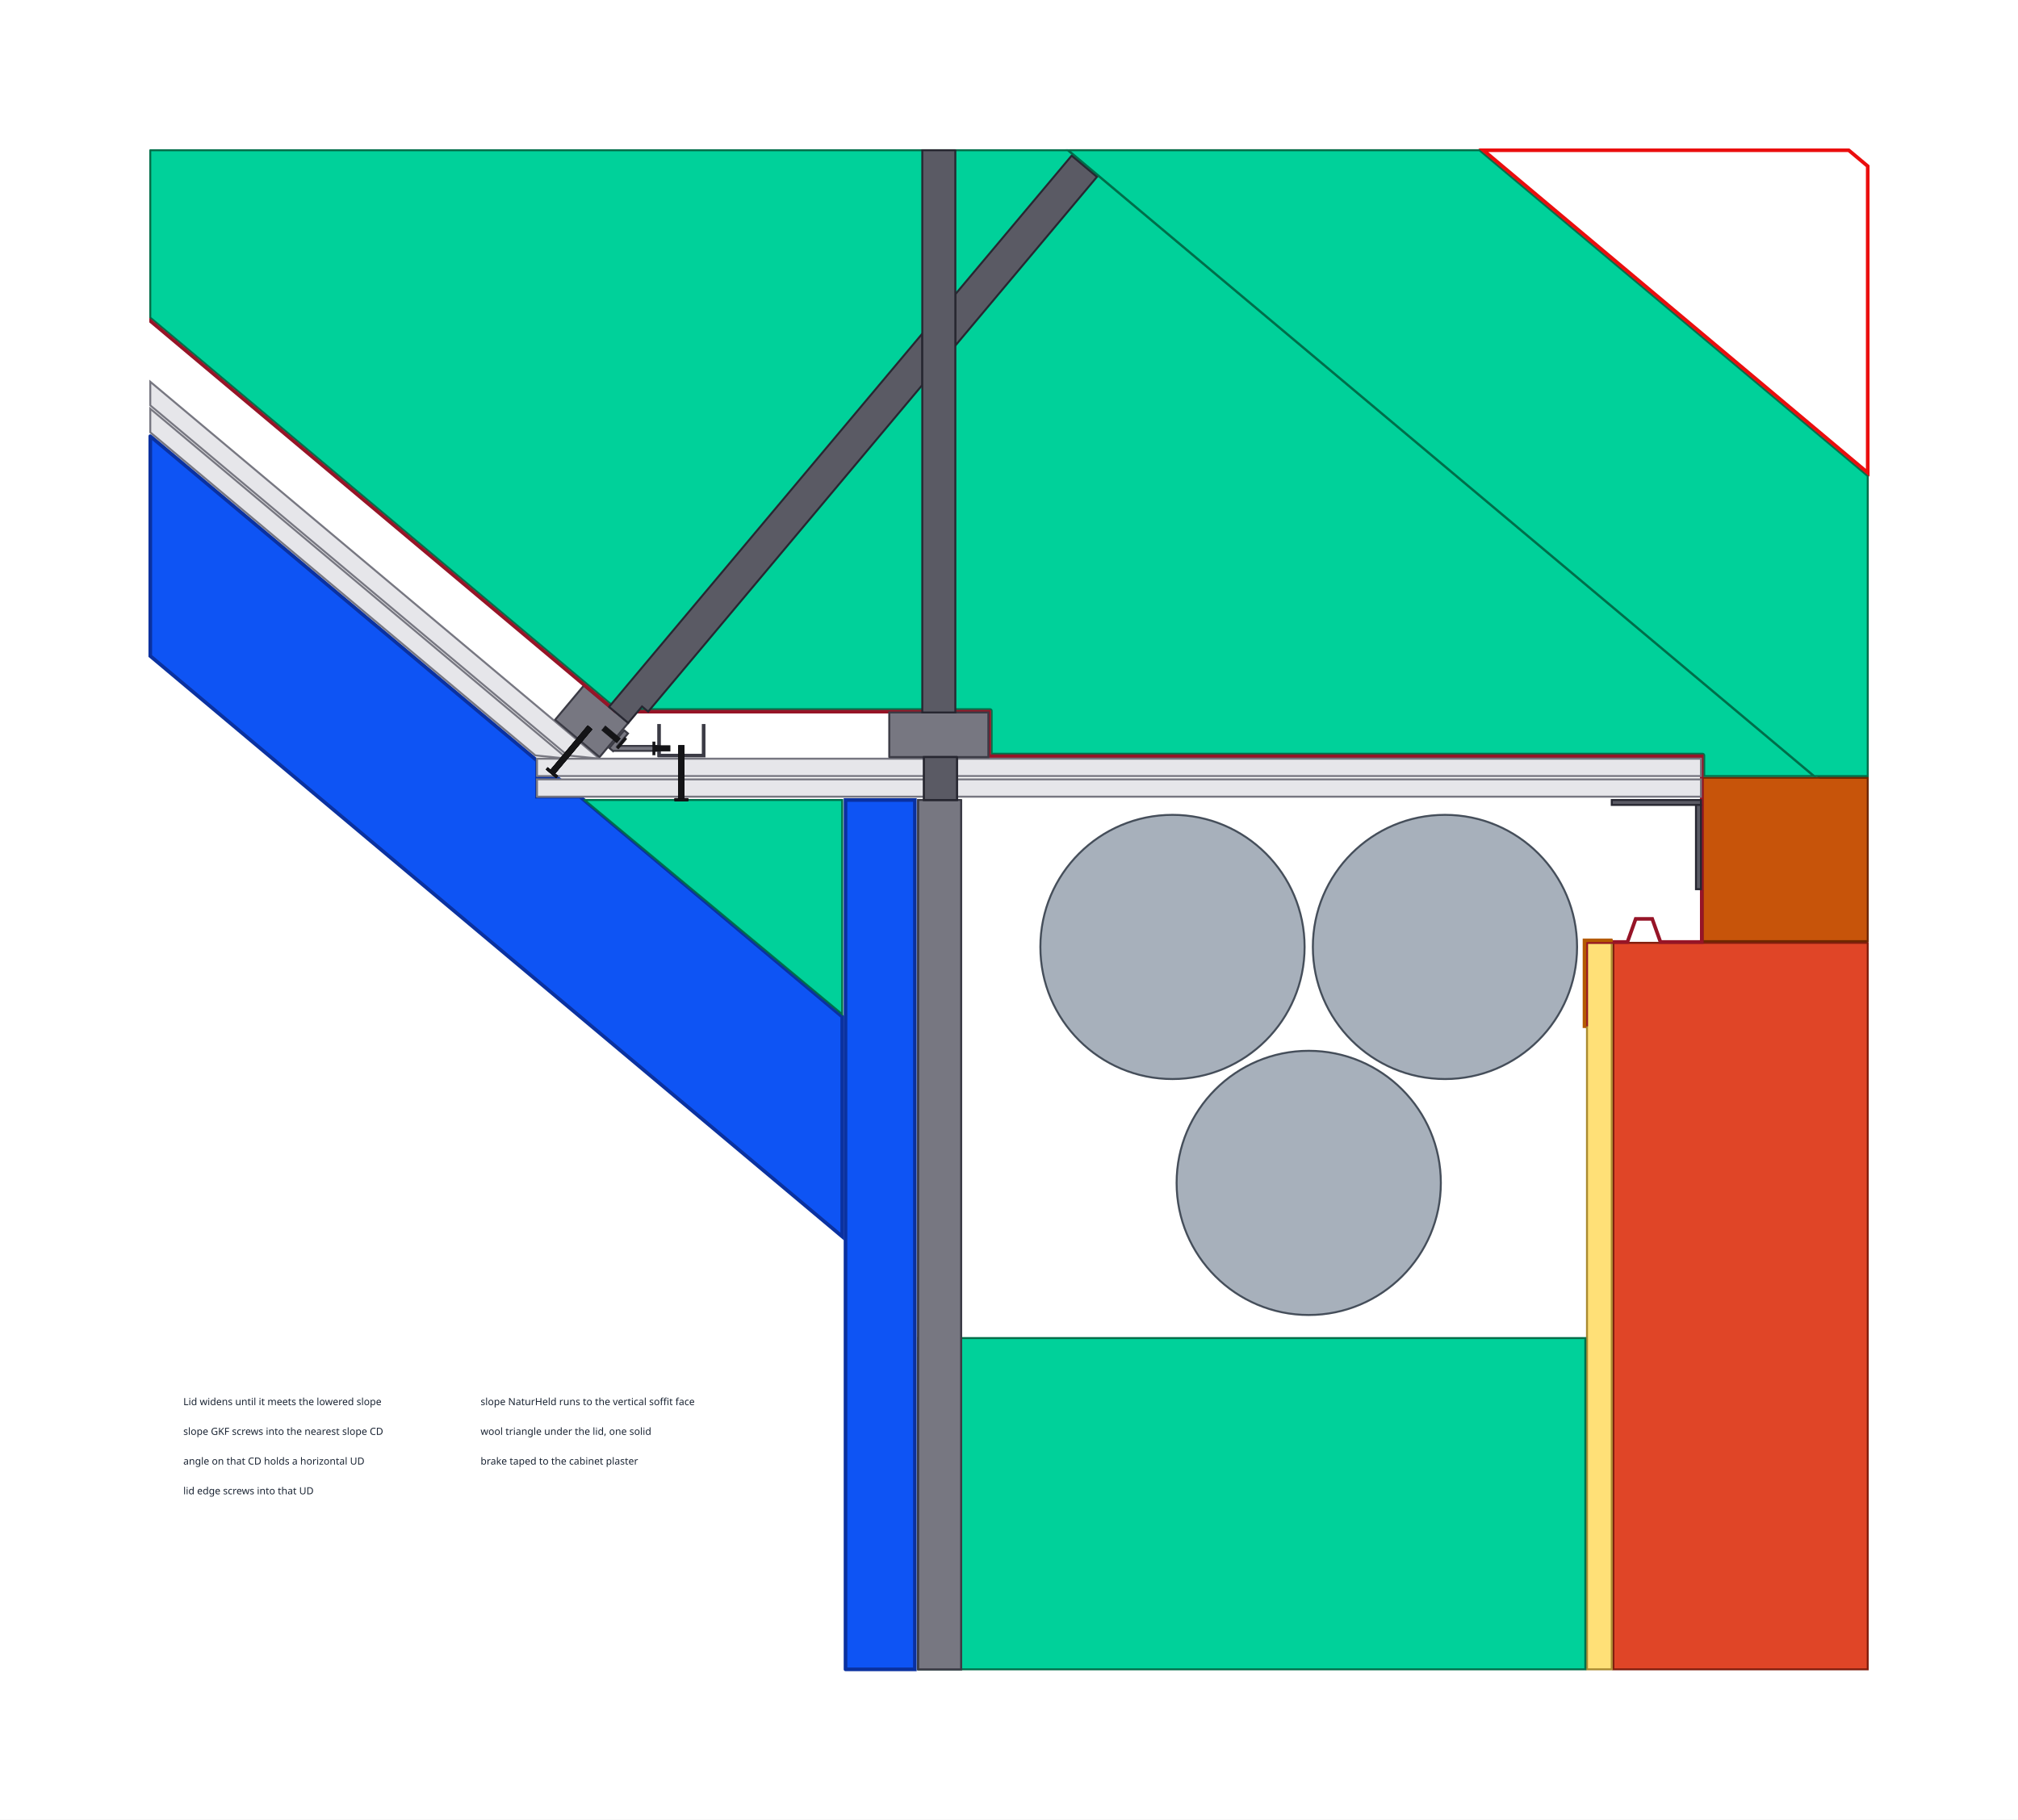
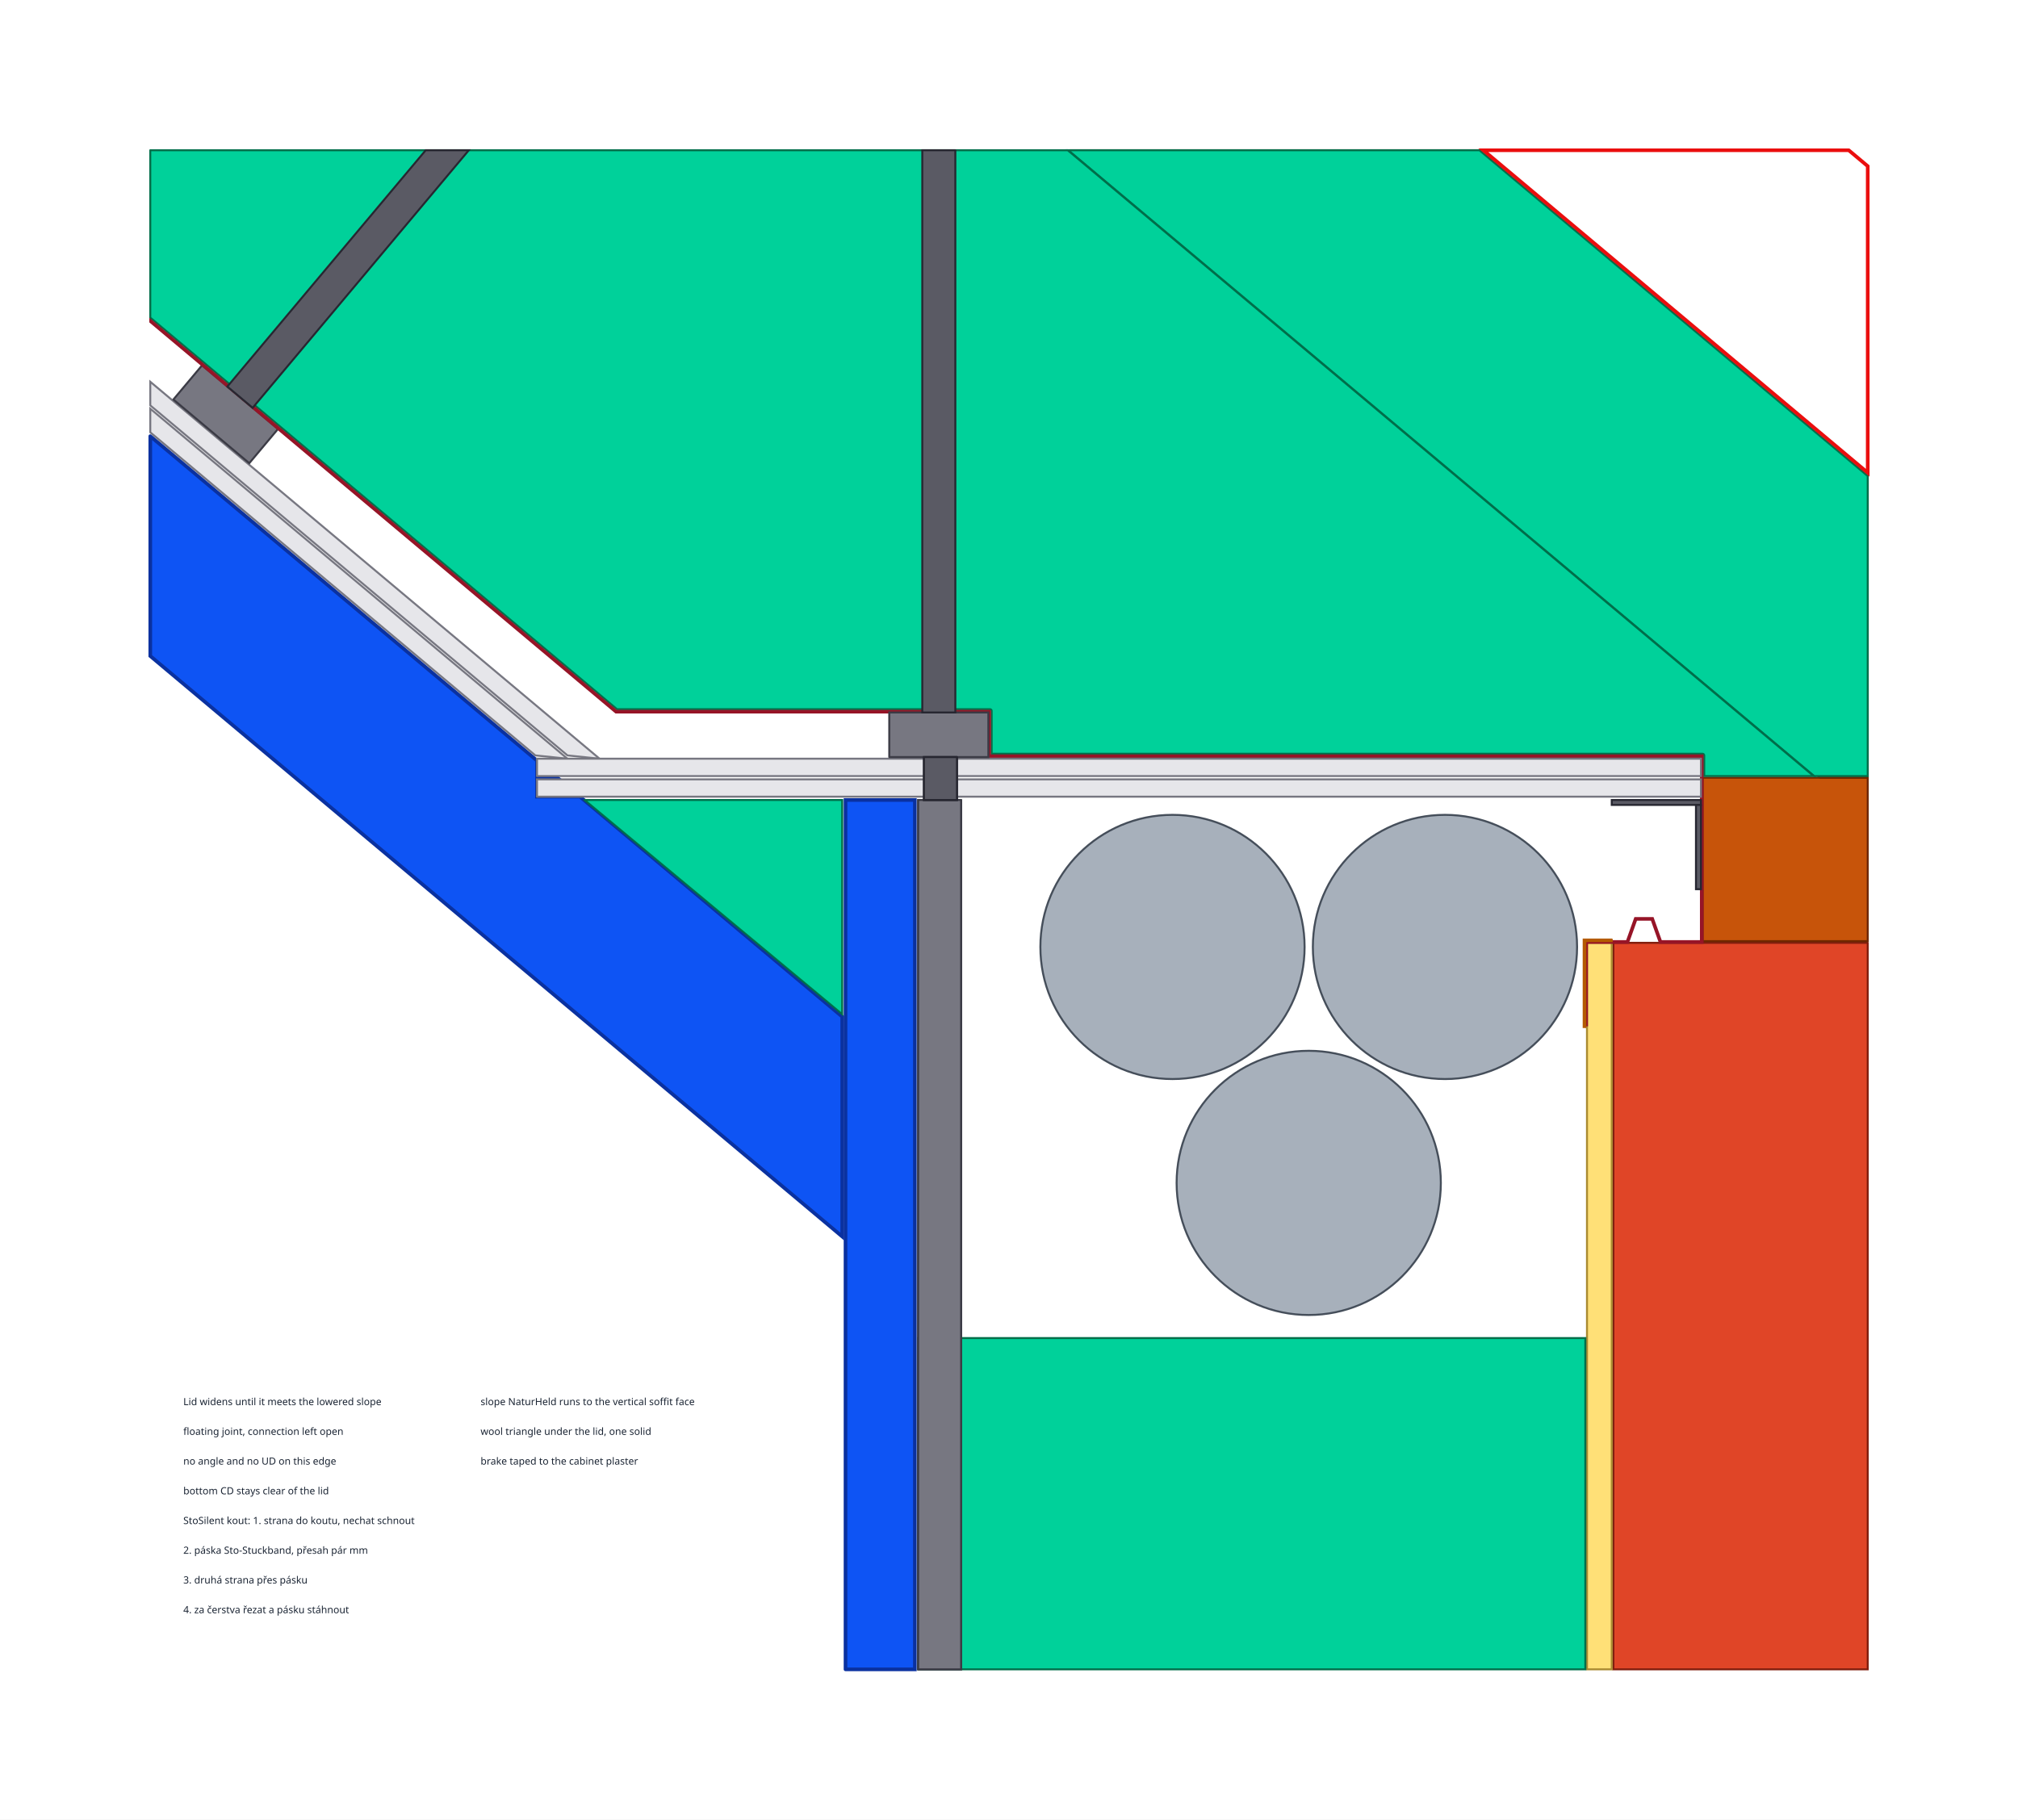
<svg xmlns="http://www.w3.org/2000/svg" width="1222.0mm" height="1102.0mm" viewBox="4389.0 -3771.0 1222.0 1102.0" version="1.1">
  <rect x="4389.0" y="-3771.0" width="1222.0" height="1102.0" fill="#ffffff" />
  <g transform="scale(1,-1)" stroke-linecap="round">
    <g fill="rgb(224,69,39)" stroke="rgb(129,30,14)" stroke-width="1.200" id="masonry">
      <path d="M 5520.0,3200.0 L 5366.0,3200.0 L 5366.0,2760.0 L 5520.0,2760.0 L 5520.0,3200.0" />
    </g>
    <g fill="rgb(255,224,119)" stroke="rgb(170,139,49)" stroke-width="1.200" id="plaster">
      <path d="M 5365.0,3200.0 L 5350.0,3200.0 L 5350.0,2760.0 L 5365.0,2760.0 L 5365.0,3200.0" />
    </g>
    <g fill="rgb(199,84,10)" stroke="rgb(110,39,0)" stroke-width="1.200" id="wall_plate">
      <path d="M 5520.0,3300.0 L 5420.0,3300.0 L 5420.0,3201.0 L 5520.0,3201.0 L 5520.0,3300.0" />
    </g>
    <g fill="rgb(199,84,10)" stroke="rgb(110,39,0)" stroke-width="1.200" id="rafters">
      <path d="M 5520.0,3300.0 L 5520.0,3482.688 L 5284.853,3680.0 L 5038.321,3680.0 L 5491.187,3300.0 L 5520.0,3300.0" />
    </g>
    <g fill="rgb(0,209,154)" stroke="rgb(0,110,74)" stroke-width="1.200" id="plenum_wool">
+       <path d="M 5284.853,3680.0 L 5035.937,3680.0 L 5487.612,3301.0 L 5520.0,3301.0 L 5520.0,3482.688 L 5284.853,3680.0" />
      <path d="M 4480.0,3680.0 L 4480.0,3578.65 L 4762.624,3341.5 L 4988.5,3341.5 A 1.0,1.0 180.0 0,0 4989.5,3340.5 L 4989.5,3314.5 L 5420.0,3314.5 A 1.0,1.0 180.0 0,0 5421.0,3313.5 L 5421.0,3301.0 L 5487.248,3301.0 L 5035.573,3680.0 L 4480.0,3680.0" />
-       <path d="M 5284.853,3680.0 L 5035.937,3680.0 L 5487.612,3301.0 L 5520.0,3301.0 L 5520.0,3482.688 L 5284.853,3680.0" />
    </g>
    <g fill="none" stroke="rgb(234,14,14)" stroke-width="2.200" id="roofing">
      <path d="M 5508.513,3680.0 L 5287.237,3680.0 L 5520.0,3484.688 L 5520.0,3670.362 L 5508.513,3680.0" />
    </g>
    <g fill="rgb(14,84,244)" stroke="rgb(10,49,160)" stroke-width="2.200" id="slope_naturheld_140">
      <path d="M 4480.0,3506.852 L 4480.0,3373.701 L 4899.0,3022.118 L 4899.0,3155.27 L 4740.222,3288.5 L 4714.176,3288.5 L 4714.176,3299.0 L 4727.709,3299.0 L 4725.325,3301.0 L 4714.176,3301.0 L 4714.176,3310.355 L 4480.0,3506.852" />
    </g>
    <g fill="rgb(230,230,234)" stroke="rgb(119,119,129)" stroke-width="1.200" id="slope_gkf">
      <path d="M 4480.0,3509.158 L 4713.176,3313.5 L 4732.622,3311.5 L 4480.0,3523.475 L 4480.0,3509.158" />
      <path d="M 4480.0,3525.475 L 4732.622,3313.5 L 4752.069,3311.5 L 4480.0,3539.793 L 4480.0,3525.475" />
    </g>
    <g fill="rgb(119,119,129)" stroke="rgb(59,59,69)" stroke-width="1.200" id="slope_cd">
-       <path d="M 4725.149,3335.089 L 4752.069,3312.5 L 4769.424,3333.183 L 4742.504,3355.772 L 4725.149,3335.089" />
+       <path d="M 4493.993,3529.051 L 4539.956,3490.484 L 4557.311,3511.167 L 4511.349,3549.734 L 4493.993,3529.051" />
    </g>
    <g fill="rgb(224,34,59)" stroke="rgb(150,20,39)" stroke-width="1.200" id="slope_foil">
      <path d="M 4988.5,3340.5 L 4762.26,3340.5 L 4480.0,3577.344 L 4480.0,3576.039 L 4761.896,3339.5 L 4987.5,3339.5 L 4987.5,3312.5 L 5419.0,3312.5 L 5419.0,3201.0 L 5394.852,3201.0 L 5389.852,3215.0 L 5379.148,3215.0 L 5374.148,3201.0 L 5349.0,3201.0 L 5349.0,3150.0 L 5350.0,3150.0 L 5350.0,3200.0 L 5374.852,3200.0 L 5379.852,3214.0 L 5389.148,3214.0 L 5394.148,3200.0 L 5420.0,3200.0 L 5420.0,3313.5 L 4988.5,3313.5 L 4988.5,3340.5" />
    </g>
    <g fill="rgb(255,139,0)" stroke="rgb(180,90,0)" stroke-width="1.200" id="vapour_brake_tape">
      <path d="M 5365.0,3202.0 L 5348.0,3202.0 L 5348.0,3149.0 L 5349.0,3149.0 L 5349.0,3201.0 L 5365.0,3201.0 L 5365.0,3202.0" />
    </g>
    <g fill="rgb(90,90,100)" stroke="rgb(39,39,49)" stroke-width="1.200" id="slope_nonius">
-       <path d="M 4757.825,3342.916 L 4769.424,3333.183 L 4777.78,3343.142 L 4781.502,3340.019 L 4947.5,3537.847 L 4947.5,3568.962 L 4757.825,3342.916" />
-       <path d="M 5037.923,3676.723 L 4967.5,3592.797 L 4967.5,3561.682 L 5053.244,3663.868 L 5037.923,3676.723" />
+       <path d="M 4526.67,3536.879 L 4541.99,3524.023 L 4672.871,3680.0 L 4646.763,3680.0 L 4526.67,3536.879" />
    </g>
    <g fill="rgb(14,84,244)" stroke="rgb(10,49,160)" stroke-width="2.200" id="soffit_naturheld_140">
      <path d="M 4901.0,2760.0 L 4943.0,2760.0 L 4943.0,3286.5 L 4901.0,3286.5 L 4901.0,2760.0" />
    </g>
    <g fill="rgb(0,209,154)" stroke="rgb(0,110,74)" stroke-width="1.200" id="soffit_mineral_wool">
      <path d="M 4945.0,2760.0 L 5349.0,2760.0 L 5349.0,2960.606 L 4945.0,2960.606 L 4945.0,2760.0" />
      <path d="M 4742.97,3286.5 L 4899.0,3156.736 L 4899.0,3286.5 L 4742.97,3286.5" />
-     </g>
-     <g fill="rgb(119,119,129)" stroke="rgb(59,59,69)" stroke-width="1.200" id="soffit_ud">
-       <path d="M 4766.976,3328.71 L 4757.977,3317.986 L 4760.275,3316.057 L 4760.437,3316.25 L 4786.793,3316.25 L 4786.793,3319.25 L 4762.955,3319.25 L 4769.274,3326.782 L 4766.976,3328.71" />
-       <path d="M 4787.593,3312.9 L 4815.593,3312.9 L 4815.593,3331.9 L 4814.593,3331.9 L 4814.593,3313.9 L 4788.593,3313.9 L 4788.593,3331.9 L 4787.593,3331.9 L 4787.593,3312.9" />
    </g>
    <g fill="rgb(230,230,234)" stroke="rgb(119,119,129)" stroke-width="1.200" id="soffit_gkf">
      <path d="M 4714.176,3288.5 L 5419.0,3288.5 L 5419.0,3299.0 L 4714.176,3299.0 L 4714.176,3288.5" />
      <path d="M 4714.176,3301.0 L 5419.0,3301.0 L 5419.0,3311.5 L 4714.176,3311.5 L 4714.176,3301.0" />
    </g>
    <g fill="rgb(119,119,129)" stroke="rgb(59,59,69)" stroke-width="1.200" id="soffit_cd">
      <path d="M 4971.0,3286.5 L 4945.0,3286.5 L 4945.0,2760.0 L 4971.0,2760.0 L 4971.0,3286.5" />
      <path d="M 4971.0,3286.5 L 4945.0,3286.5 L 4945.0,2760.0 L 4971.0,2760.0 L 4971.0,3286.5" />
      <path d="M 4927.5,3312.5 L 4987.5,3312.5 L 4987.5,3339.5 L 4927.5,3339.5 L 4927.5,3312.5" />
-     </g>
-     <g fill="rgb(20,20,23)" stroke="rgb(10,10,11)" stroke-width="0.200" id="joint_screw">
-       <path d="M 4797.593,3285.9 L 4805.593,3285.9 L 4805.593,3287.5 L 4797.593,3287.5 L 4797.593,3285.9" />
-       <path d="M 4799.843,3287.5 L 4803.343,3287.5 L 4803.343,3319.5 L 4799.843,3319.5 L 4799.843,3287.5" />
-       <path d="M 4797.593,3285.9 L 4805.593,3285.9 L 4805.593,3287.5 L 4797.593,3287.5 L 4797.593,3285.9" />
-       <path d="M 4799.843,3287.5 L 4803.343,3287.5 L 4803.343,3319.5 L 4799.843,3319.5 L 4799.843,3287.5" />
-       <path d="M 4797.593,3285.9 L 4805.593,3285.9 L 4805.593,3287.5 L 4797.593,3287.5 L 4797.593,3285.9" />
-       <path d="M 4799.843,3287.5 L 4803.343,3287.5 L 4803.343,3319.5 L 4799.843,3319.5 L 4799.843,3287.5" />
-       <path d="M 4720.678,3306.205 L 4719.65,3304.979 L 4725.778,3299.837 L 4726.807,3301.062 L 4720.678,3306.205" />
-       <path d="M 4744.9,3331.57 L 4722.402,3304.758 L 4725.083,3302.509 L 4747.581,3329.32 L 4744.9,3331.57" />
-       <path d="M 4720.678,3306.205 L 4719.65,3304.979 L 4725.778,3299.837 L 4726.807,3301.062 L 4720.678,3306.205" />
-       <path d="M 4744.9,3331.57 L 4722.402,3304.758 L 4725.083,3302.509 L 4747.581,3329.32 L 4744.9,3331.57" />
-       <path d="M 4720.678,3306.205 L 4719.65,3304.979 L 4725.778,3299.837 L 4726.807,3301.062 L 4720.678,3306.205" />
-       <path d="M 4744.9,3331.57 L 4722.402,3304.758 L 4725.083,3302.509 L 4747.581,3329.32 L 4744.9,3331.57" />
-       <path d="M 4763.429,3317.327 L 4768.572,3323.455 L 4767.346,3324.484 L 4762.204,3318.355 L 4763.429,3317.327" />
-       <path d="M 4762.501,3321.043 L 4764.751,3323.724 L 4755.558,3331.438 L 4753.308,3328.757 L 4762.501,3321.043" />
-       <path d="M 4784.193,3313.75 L 4785.793,3313.75 L 4785.793,3321.75 L 4784.193,3321.75 L 4784.193,3313.75" />
-       <path d="M 4785.793,3316 L 4794.793,3316 L 4794.793,3319.5 L 4785.793,3319.5 L 4785.793,3316" />
    </g>
    <g fill="rgb(90,90,100)" stroke="rgb(39,39,49)" stroke-width="1.200" id="soffit_nonius">
      <path d="M 4967.5,3680.0 L 4947.5,3680.0 L 4947.5,3339.5 L 4967.5,3339.5 L 4967.5,3680.0" />
      <path d="M 4968.5,3312.5 L 4948.5,3312.5 L 4948.5,3286.5 L 4968.5,3286.5 L 4968.5,3312.5" />
      <path d="M 4968.5,3312.5 L 4948.5,3312.5 L 4948.5,3286.5 L 4968.5,3286.5 L 4968.5,3312.5" />
      <path d="M 5419.0,3286.5 L 5365.0,3286.5 L 5365.0,3283.5 L 5419.0,3283.5 L 5419.0,3286.5" />
      <path d="M 5419.0,3283.5 L 5416.0,3283.5 L 5416.0,3232.5 L 5419.0,3232.5 L 5419.0,3283.5" />
    </g>
    <g fill="rgb(167,176,187)" stroke="rgb(69,78,90)" stroke-width="1.200" id="soffit_duct">
      <circle cx="5264.0" cy="3197.5" r="80.0" />
      <circle cx="5099.0" cy="3197.5" r="80.0" />
      <circle cx="5181.5" cy="3054.606" r="80.0" />
    </g>
  </g>
  <g font-family="sans-serif" font-size="6.0" fill="#1a2433">
    <text x="4500.0" y="-2920.0">Lid widens until it meets the lowered slope</text>
-     <text x="4500.0" y="-2902.0">slope GKF screws into the nearest slope CD</text>
-     <text x="4500.0" y="-2884.0">angle on that CD holds a horizontal UD</text>
-     <text x="4500.0" y="-2866.0">lid edge screws into that UD</text>
+     <text x="4500.0" y="-2902.0">floating joint, connection left open</text>
+     <text x="4500.0" y="-2884.0">no angle and no UD on this edge</text>
+     <text x="4500.0" y="-2866.0">bottom CD stays clear of the lid</text>
    <text x="4680.0" y="-2920.0">slope NaturHeld runs to the vertical soffit face</text>
    <text x="4680.0" y="-2902.0">wool triangle under the lid, one solid</text>
    <text x="4680.0" y="-2884.0">brake taped to the cabinet plaster</text>
+     <text x="4500.0" y="-2848.0">StoSilent kout: 1. strana do koutu, nechat schnout</text>
+     <text x="4500.0" y="-2830.0">2. páska Sto-Stuckband, přesah pár mm</text>
+     <text x="4500.0" y="-2812.0">3. druhá strana přes pásku</text>
+     <text x="4500.0" y="-2794.0">4. za čerstva řezat a pásku stáhnout</text>
  </g>
</svg>
